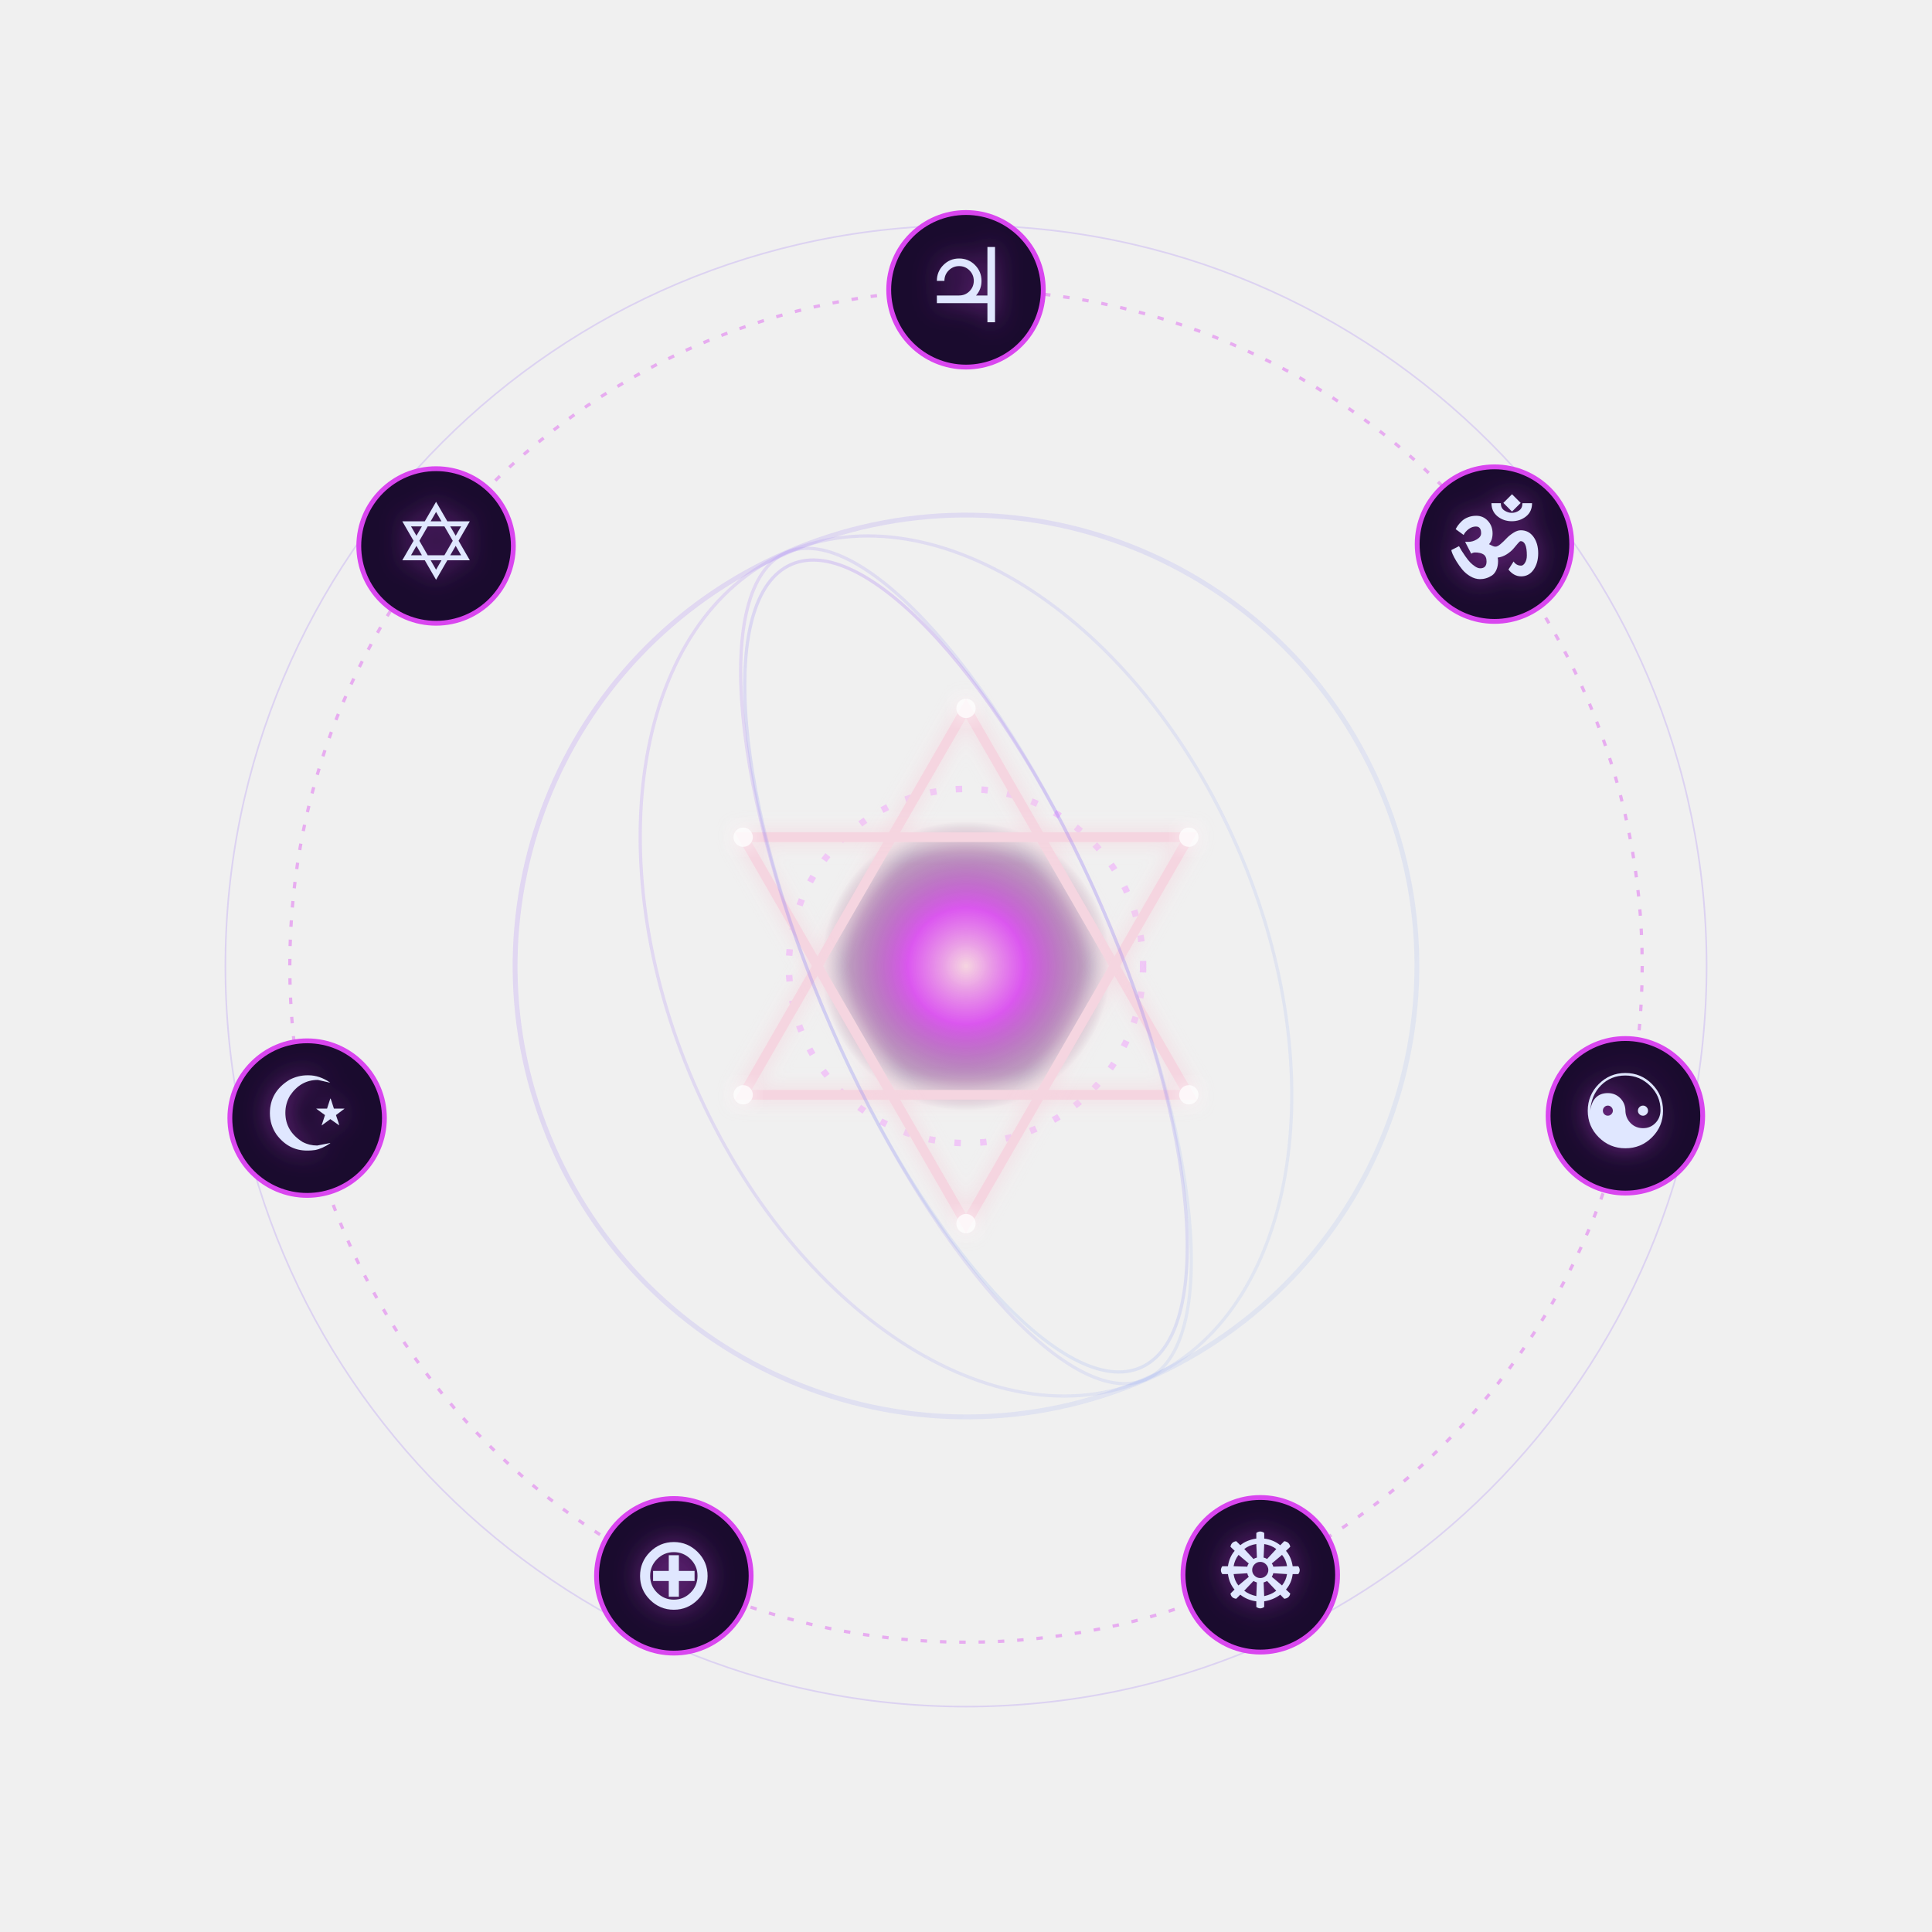
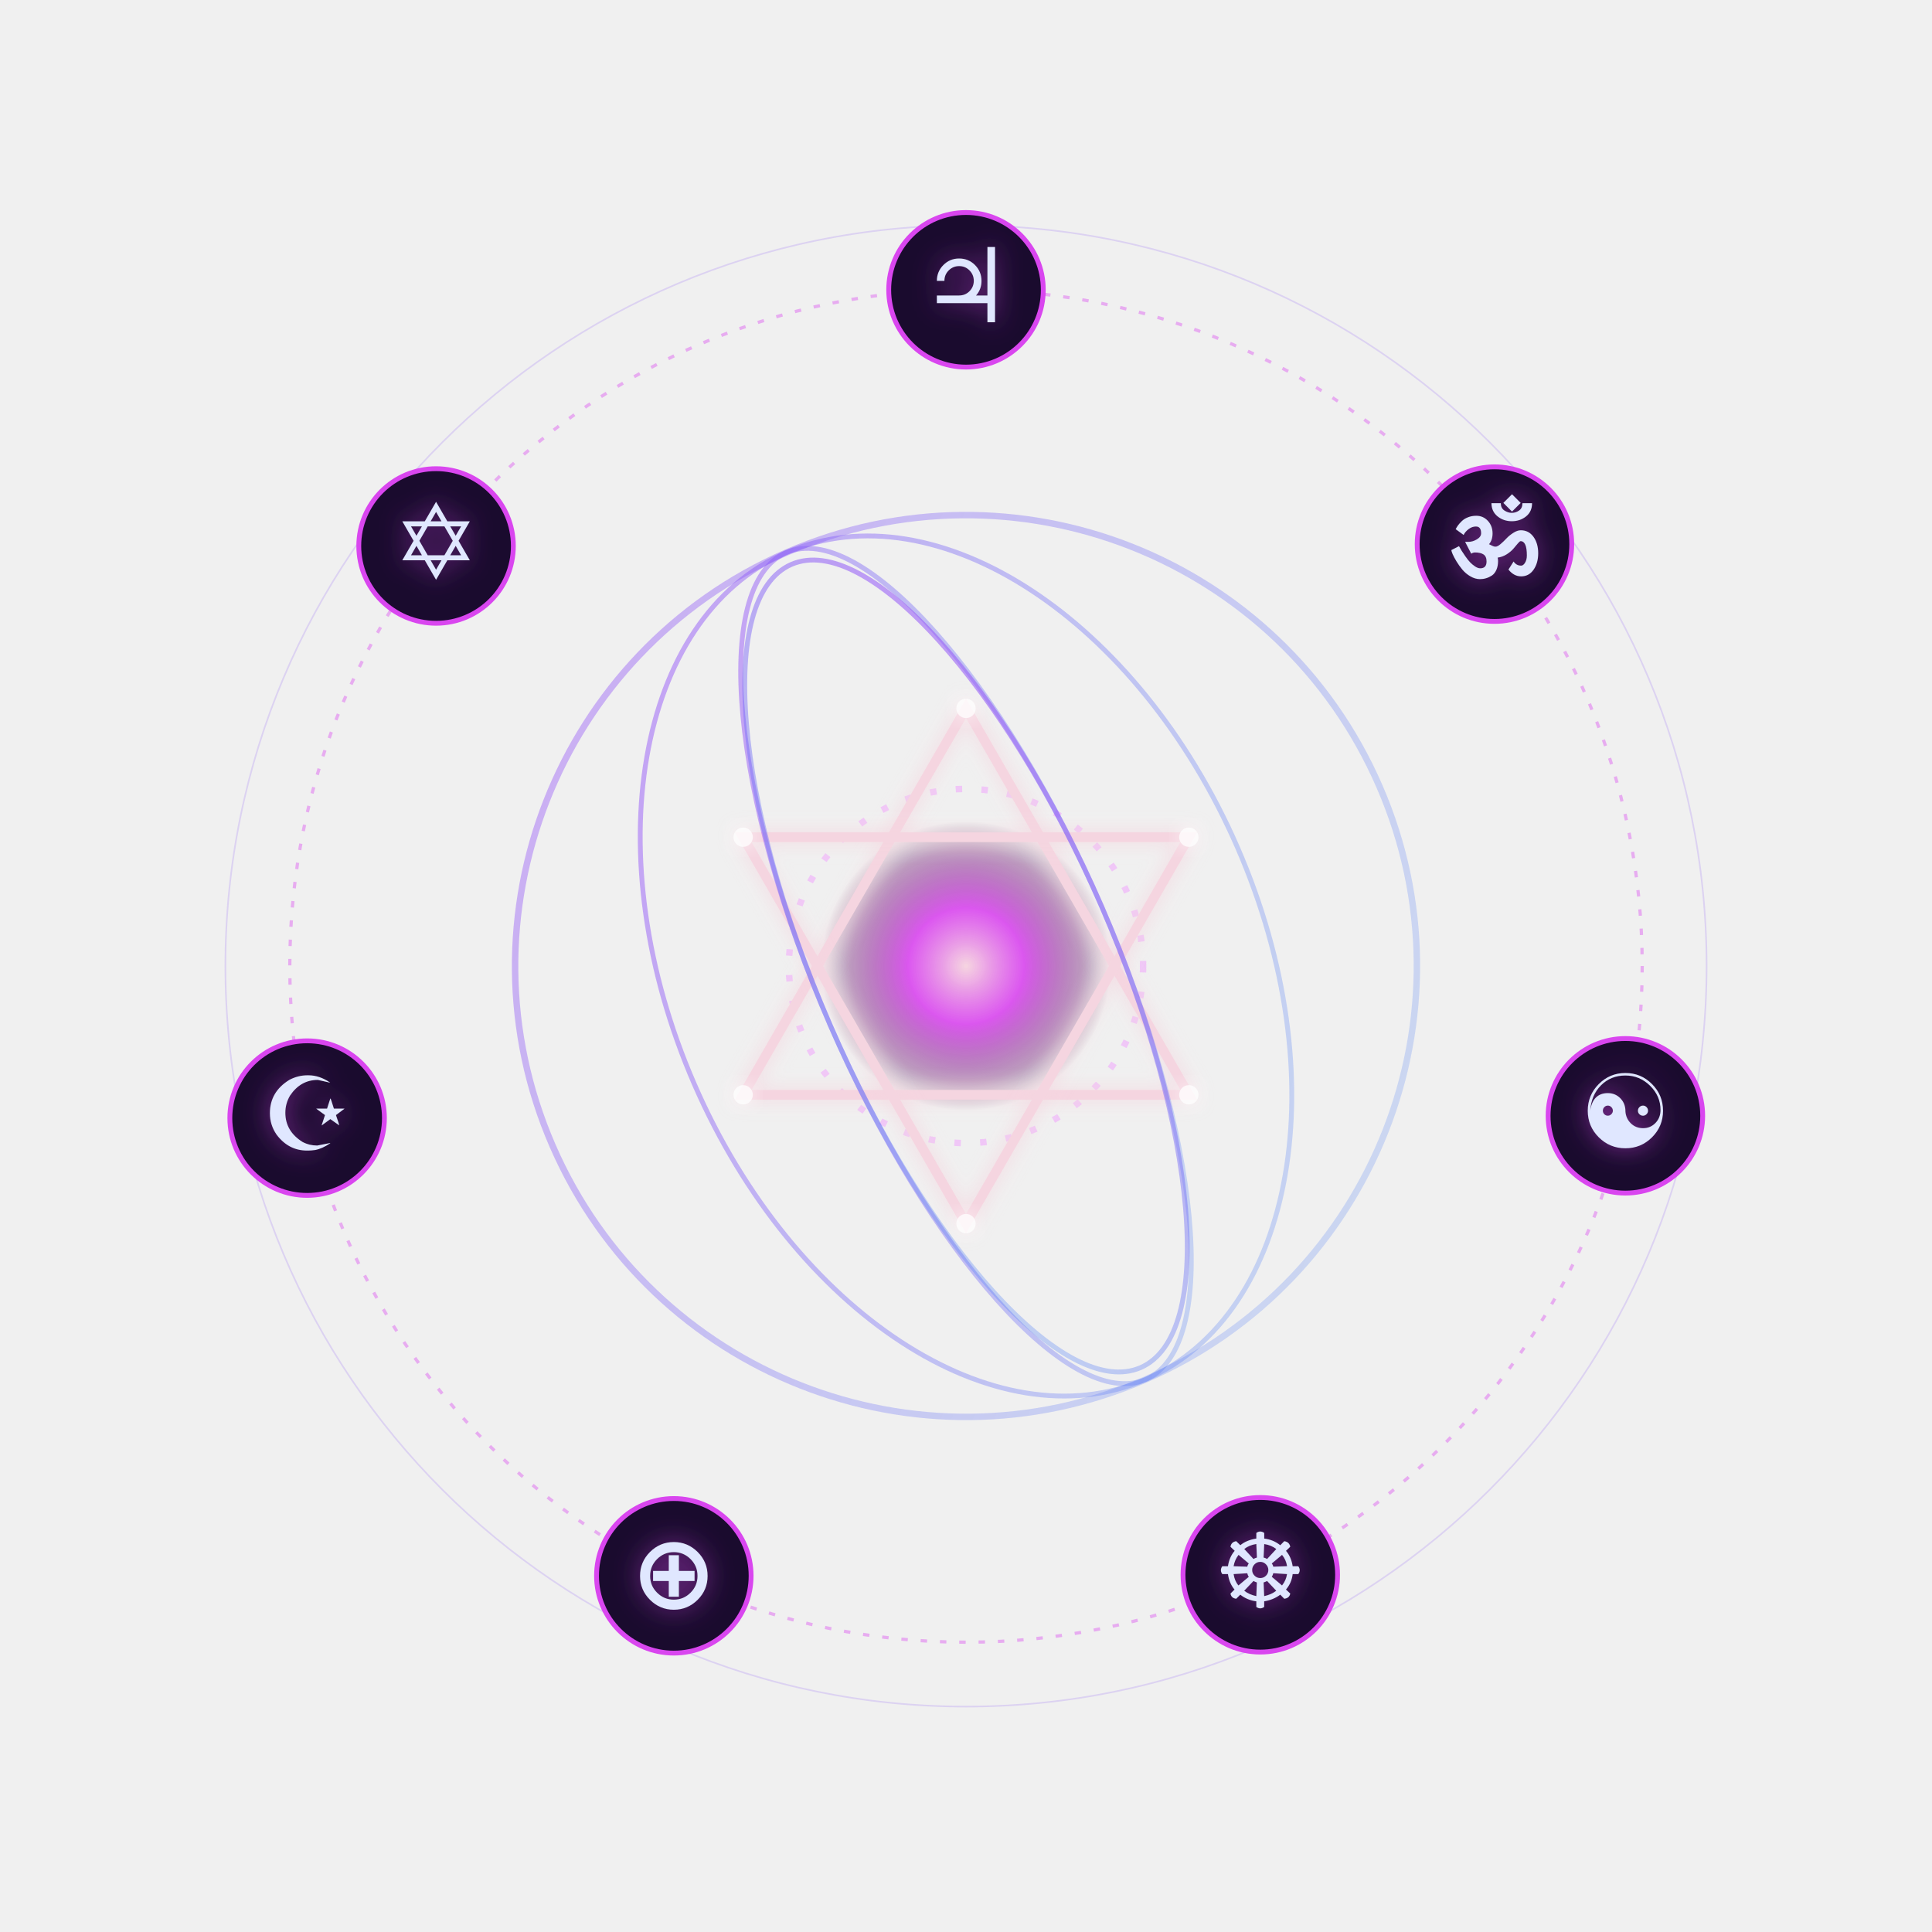
<svg xmlns="http://www.w3.org/2000/svg" width="600" height="600" viewBox="0 0 600 600" fill="none">
  <defs>
    <radialGradient id="hex-core" cx="50%" cy="50%" r="50%" fx="50%" fy="50%">
      <stop offset="0%" stop-color="#f5d5e0" stop-opacity="1" />
      <stop offset="40%" stop-color="#d946ef" stop-opacity="0.9" />
      <stop offset="80%" stop-color="#701a75" stop-opacity="0.4" />
      <stop offset="100%" stop-color="#210535" stop-opacity="0" />
    </radialGradient>
    <linearGradient id="globe-wire" x1="0%" y1="0%" x2="100%" y2="100%">
      <stop offset="0%" stop-color="#a855f7" stop-opacity="0.8" />
      <stop offset="100%" stop-color="#3b82f6" stop-opacity="0.3" />
    </linearGradient>
    <filter id="shine" x="-50%" y="-50%" width="200%" height="200%">
      <feGaussianBlur stdDeviation="3" result="blur" />
      <feComposite in="SourceGraphic" in2="blur" operator="over" />
    </filter>
    <style>
             .astro-symbol { 
                 font-family: 'Arial Unicode MS', 'Segoe UI Symbol', sans-serif; 
                 font-size: 32px; 
                 fill: #e0e7ff; 
                 text-anchor: middle; 
                 dominant-baseline: middle; 
                 font-weight: bold;
                 filter: drop-shadow(0 0 4px rgba(217,70,239,0.5));
             }
        </style>
  </defs>
  <g transform="translate(300, 300)">
    <g>
      <animateTransform attributeName="transform" type="scale" values="0.95;1.05;0.95" dur="4s" repeatCount="indefinite" ease="ease-in-out" />
      <circle r="45" fill="url(#hex-core)">
        <animate attributeName="opacity" values="0.8;1;0.8" dur="2s" repeatCount="indefinite" />
      </circle>
      <circle r="55" stroke="#f0abfc" stroke-width="2" stroke-dasharray="2 6" opacity="0.6">
        <animateTransform attributeName="transform" type="rotate" from="0" to="360" dur="20s" repeatCount="indefinite" ease="linear" />
      </circle>
      <path d="M0 -80 L69.2 40 H-69.2 Z" stroke="#f5d5e0" stroke-width="3" fill="none" filter="url(#shine)">
        <animateTransform attributeName="transform" type="rotate" from="0" to="360" dur="60s" repeatCount="indefinite" ease="linear" />
      </path>
      <path d="M0 80 L69.2 -40 H-69.2 Z" stroke="#f5d5e0" stroke-width="3" fill="none" filter="url(#shine)">
        <animateTransform attributeName="transform" type="rotate" from="0" to="360" dur="60s" repeatCount="indefinite" ease="linear" />
      </path>
      <g opacity="0.8">
        <animateTransform attributeName="transform" type="rotate" from="0" to="360" dur="60s" repeatCount="indefinite" ease="linear" />
        <circle cx="0" cy="-80" r="3" fill="#fff" filter="url(#shine)" />
        <circle cx="69.2" cy="40" r="3" fill="#fff" filter="url(#shine)" />
        <circle cx="-69.2" cy="40" r="3" fill="#fff" filter="url(#shine)" />
        <circle cx="0" cy="80" r="3" fill="#fff" filter="url(#shine)" />
        <circle cx="69.2" cy="-40" r="3" fill="#fff" filter="url(#shine)" />
        <circle cx="-69.2" cy="-40" r="3" fill="#fff" filter="url(#shine)" />
      </g>
    </g>
    <g transform="rotate(-23.5)">
-       <g opacity="0.6">
+       <g opacity="1.0">
        <animateTransform attributeName="transform" type="rotate" from="0" to="360" dur="30s" repeatCount="indefinite" ease="linear" />
-         <circle r="140" stroke="url(#globe-wire)" stroke-width="1.5" fill="none" opacity="0.4" />
-         <ellipse cx="0" cy="0" rx="46" ry="140" stroke="url(#globe-wire)" stroke-width="1" fill="none" opacity="0.4" />
-         <ellipse cx="0" cy="0" rx="92" ry="140" stroke="url(#globe-wire)" stroke-width="1" fill="none" opacity="0.4" />
-         <line x1="0" y1="-140" x2="0" y2="140" stroke="url(#globe-wire)" stroke-width="1.5" />
-         <line x1="-140" y1="0" x2="140" y2="0" stroke="url(#globe-wire)" stroke-width="1.5" />
-         <ellipse cx="0" cy="0" rx="136" ry="46" stroke="url(#globe-wire)" stroke-width="1" fill="none" opacity="0.5" transform="rotate(90)" />
-         <line x1="-121" y1="-70" x2="121" y2="-70" stroke="url(#globe-wire)" stroke-width="1" opacity="0.5" />
-         <line x1="-121" y1="70" x2="121" y2="70" stroke="url(#globe-wire)" stroke-width="1" opacity="0.5" />
+         <circle r="140" stroke="url(#globe-wire)" stroke-width="2" fill="none" opacity="0.6" />
+         <ellipse cx="0" cy="0" rx="46" ry="140" stroke="url(#globe-wire)" stroke-width="1.5" fill="none" opacity="0.7" />
+         <ellipse cx="0" cy="0" rx="92" ry="140" stroke="url(#globe-wire)" stroke-width="1.5" fill="none" opacity="0.7" />
+         <line x1="0" y1="-140" x2="0" y2="140" stroke="url(#globe-wire)" stroke-width="2" />
+         <line x1="-140" y1="0" x2="140" y2="0" stroke="url(#globe-wire)" stroke-width="2" />
+         <ellipse cx="0" cy="0" rx="136" ry="46" stroke="url(#globe-wire)" stroke-width="1.5" fill="none" opacity="0.8" transform="rotate(90)" />
+         <line x1="-121" y1="-70" x2="121" y2="-70" stroke="url(#globe-wire)" stroke-width="1.5" opacity="0.7" />
+         <line x1="-121" y1="70" x2="121" y2="70" stroke="url(#globe-wire)" stroke-width="1.5" opacity="0.7" />
      </g>
    </g>
    <g>
      <animateTransform attributeName="transform" type="rotate" from="360" to="0" dur="50s" repeatCount="indefinite" ease="linear" />
      <circle r="210" stroke="#d946ef" stroke-width="1" stroke-dasharray="2 4" opacity="0.4" />
      <circle r="230" stroke="#8b5cf6" stroke-width="0.5" opacity="0.2" />
      <g transform="translate(0, -210)">
        <circle r="24" fill="#1a0b2e" stroke="#d946ef" stroke-width="1.5" />
        <text class="astro-symbol" dy="1">♃</text>
      </g>
      <g transform="rotate(51.4) translate(0, -210) rotate(-51.4)">
        <circle r="24" fill="#1a0b2e" stroke="#d946ef" stroke-width="1.5" />
        <text class="astro-symbol" dy="1">ॐ</text>
      </g>
      <g transform="rotate(102.8) translate(0, -210) rotate(-102.8)">
        <circle r="24" fill="#1a0b2e" stroke="#d946ef" stroke-width="1.5" />
        <text class="astro-symbol" dy="1">☯</text>
      </g>
      <g transform="rotate(154.2) translate(0, -210) rotate(-154.2)">
        <circle r="24" fill="#1a0b2e" stroke="#d946ef" stroke-width="1.5" />
        <text class="astro-symbol" dy="1">☸</text>
      </g>
      <g transform="rotate(205.6) translate(0, -210) rotate(-205.6)">
        <circle r="24" fill="#1a0b2e" stroke="#d946ef" stroke-width="1.5" />
        <text class="astro-symbol" dy="1">⊕</text>
      </g>
      <g transform="rotate(257) translate(0, -210) rotate(-257)">
        <circle r="24" fill="#1a0b2e" stroke="#d946ef" stroke-width="1.5" />
        <text class="astro-symbol" dy="1">☪</text>
      </g>
      <g transform="rotate(308.4) translate(0, -210) rotate(-308.4)">
        <circle r="24" fill="#1a0b2e" stroke="#d946ef" stroke-width="1.5" />
        <text class="astro-symbol" dy="1">✡</text>
      </g>
    </g>
  </g>
</svg>
